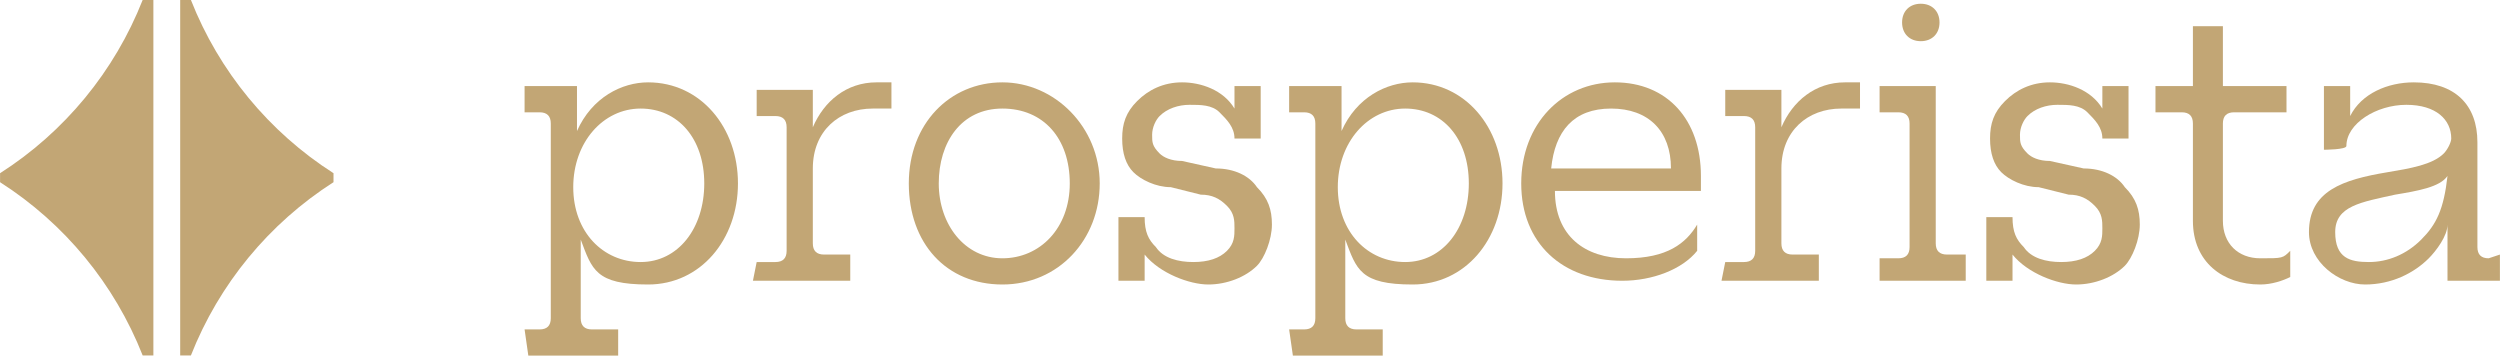
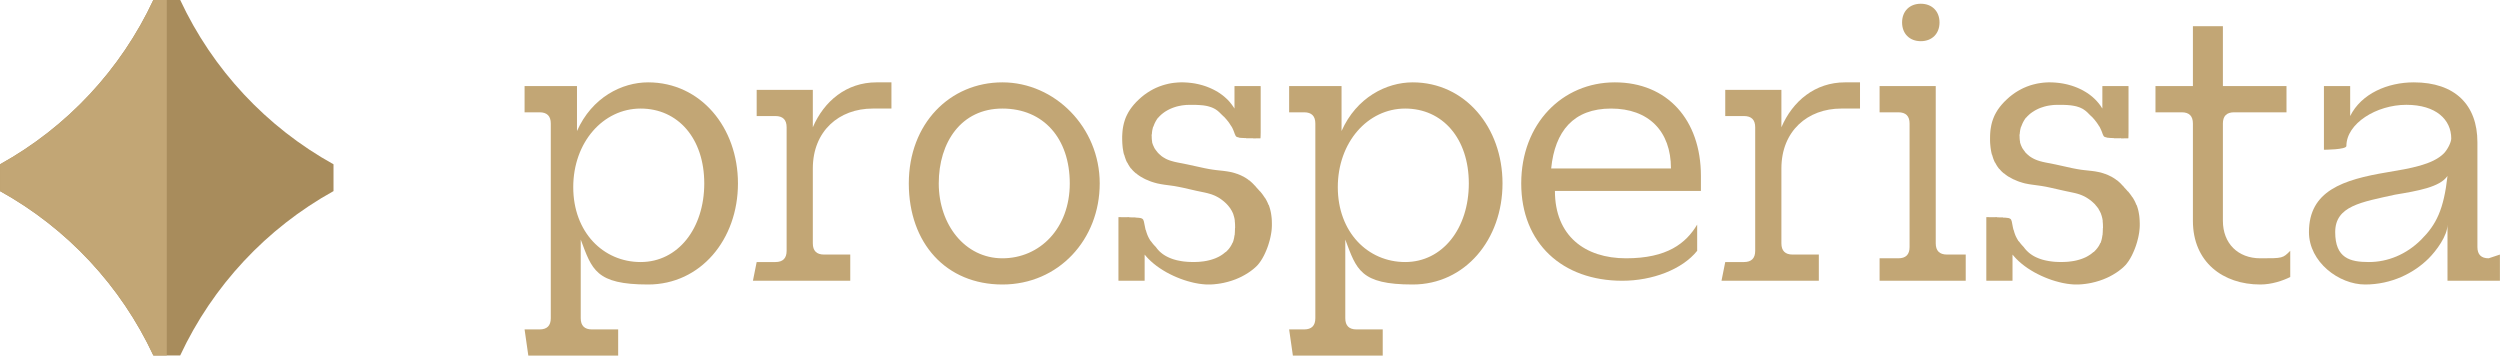
<svg xmlns="http://www.w3.org/2000/svg" viewBox="118.99 402.8 66.777 9.5" width="2400" height="341.4">
  <g transform="translate(114.492,398.597) scale(0.179)">
-     <path d="M48,23.471 H46.402 A54.312,54.312 0 0 1 25.118,49.33 V50.67 A54.312,54.312 0 0 1 46.402,76.529 H48 Z" fill="#C2A675" />
-     <path d="M52,23.471 H53.598 A54.312,54.312 0 0 0 74.882,49.33 V50.67 A54.312,54.312 0 0 0 53.598,76.529 H52 Z" fill="#C2A675" />
+     <path d="M48 23.471H52A54.312 54.312 0 0 0 74.882 48V52A54.312 54.312 0 0 0 52 76.529H48A54.312 54.312 0 0 0 25.118 52V48A54.312 54.312 0 0 0 48 23.471Z" fill="#A88C5C" />
+     <path d="M50 23.471H48A54.312 54.312 0 0 1 25.118 48V52A54.312 54.312 0 0 1 48 76.529H50Z" fill="#C2A675" />
  </g>
  <g fill="#C2A675">
    <path d="M133,411.6 L133.4,411.6 C133.6,411.6,133.7,411.5,133.7,411.3 L133.7,406.1 C133.7,405.9,133.6,405.8,133.4,405.8 L133,405.8 L133,405.1 L134.4,405.1 L134.4,406.3 C134.8,405.4,135.6,405,136.3,405 C137.7,405,138.7,406.2,138.7,407.7 C138.7,409.2,137.7,410.4,136.3,410.4 C134.9,410.4,134.8,410,134.5,409.2 L134.5,411.3 C134.5,411.5,134.6,411.6,134.8,411.6 L135.5,411.6 L135.5,412.3 L133.1,412.3 L133,411.6 Z M137.8,407.7 C137.8,406.5,137.1,405.7,136.1,405.7 C135.1,405.7,134.3,406.6,134.3,407.8 C134.3,409,135.1,409.8,136.1,409.8 C137.1,409.8,137.8,408.9,137.8,407.7 Z" />
    <path d="M139.2,409.8 L139.7,409.8 C139.9,409.8,140,409.7,140,409.5 L140,406.2 C140,406,139.9,405.9,139.7,405.9 L139.2,405.9 L139.2,405.2 L140.7,405.2 L140.7,406.2 C141,405.5,141.6,405,142.4,405 C143.2,405,142.7,405,142.8,405 L142.8,405.7 C142.7,405.7,142.5,405.7,142.3,405.7 C141.4,405.7,140.7,406.3,140.7,407.3 L140.7,409.3 C140.7,409.5,140.8,409.6,141,409.6 L141.7,409.6 L141.7,410.3 L139.1,410.3 L139.2,409.8 Z" />
    <path d="M143.264,407.7 C143.264,406.1,144.364,405,145.764,405 C147.164,405,148.364,406.2,148.364,407.7 C148.364,409.2,147.264,410.4,145.764,410.4 C144.264,410.4,143.264,409.3,143.264,407.7 Z M147.564,407.7 C147.564,406.5,146.864,405.7,145.764,405.7 C144.664,405.7,144.064,406.6,144.064,407.7 C144.064,408.8,144.764,409.7,145.764,409.7 C146.764,409.7,147.564,408.9,147.564,407.7 Z" />
-     <path d="M149.564,409.6 L149.564,410.3 L148.864,410.3 L148.864,408.6 L149.564,408.6 C149.564,409,149.664,409.2,149.864,409.4 C150.064,409.7,150.464,409.8,150.864,409.8 C151.264,409.8,151.564,409.7,151.764,409.5 C151.964,409.3,151.964,409.1,151.964,408.9 C151.964,408.7,151.964,408.5,151.764,408.3 C151.564,408.1,151.364,408,151.064,408 L150.264,407.8 C149.864,407.8,149.464,407.6,149.264,407.4 C149.064,407.2,148.964,406.9,148.964,406.5 C148.964,406.1,149.064,405.8,149.364,405.5 C149.664,405.2,150.064,405,150.564,405 C151.064,405,151.664,405.2,151.964,405.7 L151.964,405.1 L152.664,405.1 L152.664,406.5 L151.964,406.5 C151.964,406.2,151.764,406,151.564,405.8 C151.364,405.6,151.064,405.6,150.764,405.6 C150.464,405.6,150.164,405.7,149.964,405.9 C149.864,406,149.764,406.2,149.764,406.4 C149.764,406.6,149.764,406.7,149.964,406.9 C150.064,407,150.264,407.1,150.564,407.1 L151.464,407.3 C151.964,407.3,152.364,407.5,152.564,407.8 C152.864,408.1,152.964,408.4,152.964,408.8 C152.964,409.2,152.764,409.7,152.564,409.9 C152.264,410.2,151.764,410.4,151.264,410.4 C150.764,410.4,149.964,410.1,149.564,409.6 Z" />
+     <path d="M150.145 410.073L150.234 410.12L150.333 410.168L150.424 410.208L150.517 410.245L150.612 410.279L150.707 410.309L150.803 410.335L150.881 410.354L150.93 410.364L151.019 410.38L151.108 410.391L151.188 410.398L151.258 410.4L151.338 410.399L151.417 410.394L151.517 410.383L151.596 410.371L151.675 410.356L151.782 410.33L151.887 410.299L151.991 410.262L152.083 410.223L152.155 410.189L152.243 410.141L152.328 410.089L152.394 410.044L152.466 409.989L152.519 409.943L152.562 409.902L152.583 409.88L152.621 409.834L152.668 409.769L152.71 409.701L152.753 409.622L152.787 409.55L152.815 409.485L152.837 409.43L152.861 409.364L152.882 409.297L152.907 409.21L152.923 409.142L152.935 409.084L152.947 409.014L152.955 408.955L152.96 408.895L152.963 408.835L152.963 408.765L152.961 408.685L152.957 408.625L152.95 408.566L152.94 408.497L152.928 408.438L152.916 408.39L152.899 408.332L152.88 408.276L152.876 408.273L152.873 408.273L152.847 408.21L152.812 408.14L152.773 408.074L152.768 408.084L152.767 408.085L152.767 408.076L152.764 408.067L152.726 408.011L152.691 407.964L152.648 407.912L152.639 407.906L152.594 407.855L152.554 407.812L152.512 407.761L152.506 407.755L152.502 407.755L152.47 407.719L152.437 407.686L152.382 407.637L152.361 407.619L152.355 407.616L152.348 407.618L152.344 407.611L152.338 407.604L152.3 407.577L152.262 407.552L152.191 407.511L152.186 407.511L152.154 407.494L152.113 407.475L152.038 407.445L152.019 407.441L152.012 407.437L151.968 407.423L151.924 407.41L151.871 407.397L151.772 407.379L151.68 407.366L151.477 407.344L151.387 407.332L151.287 407.316L151.167 407.293L150.704 407.192L150.441 407.14L150.36 407.122L150.29 407.103L150.238 407.087L150.187 407.068L150.129 407.042L150.116 407.033L150.068 407.006L150.03 406.981L150.007 406.964L150.002 406.958L149.959 406.921L149.932 406.895L149.906 406.867L149.902 406.86L149.878 406.83L149.855 406.8L149.823 406.752L149.819 406.743L149.817 406.735L149.796 406.693L149.785 406.666L149.775 406.639L149.765 406.603L149.762 406.596L149.762 406.591L149.764 406.583L149.758 406.546L149.754 406.499L149.752 406.413L149.75 406.408L149.745 406.41L149.744 406.408L149.755 406.394L149.757 406.385L149.76 406.338L149.766 406.291L149.776 406.244L149.788 406.197L149.784 406.195L149.798 406.182L149.811 406.146L149.825 406.11L149.842 406.074L149.865 406.031L149.891 405.988L149.919 405.948L149.928 405.943L149.968 405.899L150.012 405.858L150.058 405.821L150.099 405.791L150.132 405.77L150.184 405.74L150.229 405.717L150.274 405.697L150.321 405.678L150.368 405.662L150.416 405.647L150.474 405.633L150.562 405.616L150.612 405.61L150.671 405.604L150.761 405.601L150.941 405.602L151.051 405.608L151.131 405.615L151.2 405.626L151.239 405.634L151.278 405.644L151.344 405.665L151.381 405.68L151.408 405.693L151.435 405.707L151.469 405.727L151.517 405.762L151.562 405.802L151.668 405.907L151.684 405.918L151.757 406L151.812 406.07L151.845 406.119L151.881 406.177L151.895 406.189L151.891 406.188L151.913 406.231L151.929 406.266L151.95 406.319L151.975 406.387L151.984 406.402L151.993 406.426L152.004 406.441L152.017 406.452L152.025 406.457L152.041 406.463L152.066 406.468L152.064 406.465L152.081 406.476L152.09 406.478L152.135 406.483L152.191 406.486L152.257 406.489L152.266 406.488L152.267 406.487L152.274 406.492L152.283 406.493L152.458 406.493L152.466 406.497L152.653 406.495L152.659 406.491L152.662 406.424L152.664 406.336L152.664 405.106L152.659 405.1L151.969 405.1L151.964 405.104L151.964 405.695L151.961 405.696L151.94 405.662L151.894 405.597L151.838 405.526L151.784 405.467L151.748 405.433L151.696 405.386L151.657 405.354L151.617 405.324L151.56 405.284L151.518 405.257L151.448 405.217L151.404 405.194L151.341 405.164L151.295 405.144L151.23 405.118L151.183 405.101L151.107 405.077L151.039 405.059L150.99 405.047L150.912 405.031L150.843 405.02L150.793 405.014L150.714 405.006L150.644 405.002L150.594 405L150.524 405L150.454 405.003L150.344 405.013L150.275 405.023L150.206 405.036L150.109 405.06L150.042 405.08L149.948 405.113L149.865 405.148L149.793 405.183L149.714 405.227L149.638 405.275L149.556 405.332L149.478 405.395L149.411 405.455L149.339 405.525L149.279 405.591L149.222 405.661L149.175 405.726L149.132 405.794L149.095 405.864L149.069 405.918L149.05 405.965L149.034 406.012L149.019 406.06L149.006 406.108L148.993 406.167L148.984 406.216L148.977 406.265L148.971 406.325L148.967 406.385L148.964 406.445L148.964 406.505L148.965 406.565L148.968 406.635L148.973 406.695L148.979 406.754L148.992 406.833L149.001 406.882L149.013 406.93L149.019 406.933L149.032 406.981L149.051 407.037L149.068 407.083L149.088 407.127L149.096 407.144L149.101 407.137L149.102 407.146L149.129 407.197L149.154 407.238L149.186 407.285L149.203 407.307L149.208 407.307L149.211 407.303L149.213 407.305L149.213 407.313L149.225 407.328L149.25 407.356L149.284 407.389L149.332 407.432L149.34 407.428L149.342 407.436L149.349 407.442L149.386 407.471L149.425 407.498L149.473 407.529L149.479 407.53L149.545 407.568L149.605 407.598L149.621 407.603L149.7 407.637L149.754 407.657L149.761 407.659L149.825 407.679L149.899 407.699L149.999 407.719L150.091 407.734L150.264 407.757L150.356 407.77L150.465 407.79L150.584 407.814L150.947 407.897L151.167 407.943L151.24 407.96L151.294 407.975L151.348 407.991L151.4 408.011L151.444 408.029L151.486 408.05L151.527 408.072L151.567 408.096L151.606 408.123L151.651 408.157L151.687 408.186L151.722 408.218L151.762 408.257L151.805 408.306L151.84 408.351L151.86 408.379L151.863 408.387L151.888 408.426L151.909 408.468L151.932 408.518L151.934 408.524L151.934 408.532L151.946 408.568L151.956 408.605L151.965 408.642L151.972 408.69L151.972 408.708L151.976 408.747L151.979 408.796L151.981 408.885L151.978 408.894L151.975 408.992L151.97 409.072L151.964 409.089L151.953 409.158L151.939 409.216L151.931 409.244L151.917 409.281L151.91 409.288L151.885 409.341L151.854 409.392L151.819 409.441L151.787 409.478L151.738 409.528L151.72 409.537L151.666 409.581L151.634 409.604L151.6 409.626L151.548 409.656L151.494 409.682L151.448 409.702L151.392 409.722L151.335 409.74L151.277 409.755L151.219 409.768L151.149 409.78L151.09 409.787L151.01 409.795L150.93 409.798L150.861 409.799L150.8 409.798L150.721 409.795L150.661 409.79L150.601 409.784L150.542 409.775L150.483 409.764L150.424 409.752L150.366 409.736L150.319 409.722L150.262 409.701L150.216 409.682L150.162 409.656L150.118 409.632L150.076 409.606L150.043 409.583L150.004 409.552L149.966 409.519L149.931 409.483L149.899 409.446L149.863 409.398L149.821 409.354L149.795 409.325L149.77 409.294L149.734 409.246L149.72 409.232L149.689 409.181L149.661 409.128L149.637 409.074L149.617 409.018L149.594 408.943L149.588 408.935L149.544 408.718L149.542 408.71L149.538 408.702L149.53 408.677L149.521 408.662L149.509 408.649L149.494 408.64L149.486 408.637L149.487 408.641L149.476 408.629L149.442 408.623L149.406 408.618L149.322 408.612L149.315 408.608L149.158 408.606L149.15 408.601L148.972 408.602L148.87 408.6L148.864 408.604L148.864 410.294L148.868 410.3L149.558 410.3L149.564 410.296L149.564 409.606L149.566 409.603L149.625 409.672L149.666 409.715L149.731 409.778L149.806 409.843L149.885 409.905L149.967 409.963L150.059 410.022Z" />
    <path d="M153.424,411.6 L153.824,411.6 C154.024,411.6,154.124,411.5,154.124,411.3 L154.124,406.1 C154.124,405.9,154.024,405.8,153.824,405.8 L153.424,405.8 L153.424,405.1 L154.824,405.1 L154.824,406.3 C155.224,405.4,156.024,405,156.724,405 C158.124,405,159.124,406.2,159.124,407.7 C159.124,409.2,158.124,410.4,156.724,410.4 C155.324,410.4,155.224,410,154.924,409.2 L154.924,411.3 C154.924,411.5,155.024,411.6,155.224,411.6 L155.924,411.6 L155.924,412.3 L153.524,412.3 L153.424,411.6 Z M158.224,407.7 C158.224,406.5,157.524,405.7,156.524,405.7 C155.524,405.7,154.724,406.6,154.724,407.8 C154.724,409,155.524,409.8,156.524,409.8 C157.524,409.8,158.224,408.9,158.224,407.7 Z" />
    <path d="M159.624,407.7 C159.624,406.1,160.724,405,162.124,405 C163.524,405,164.424,406,164.424,407.5 C164.424,409,164.424,407.8,164.424,407.9 L160.524,407.9 C160.524,409.1,161.324,409.7,162.424,409.7 C163.524,409.7,164.024,409.3,164.324,408.8 L164.324,408.8 L164.324,409.5 C163.924,410,163.124,410.3,162.324,410.3 C160.724,410.3,159.624,409.3,159.624,407.7 Z M163.624,407.3 C163.624,406.3,163.024,405.7,162.024,405.7 C161.024,405.7,160.524,406.3,160.424,407.3 L163.624,407.3 Z" />
    <path d="M165.074,409.8 L165.574,409.8 C165.774,409.8,165.874,409.7,165.874,409.5 L165.874,406.2 C165.874,406,165.774,405.9,165.574,405.9 L165.074,405.9 L165.074,405.2 L166.574,405.2 L166.574,406.2 C166.874,405.5,167.474,405,168.274,405 C169.074,405,168.574,405,168.674,405 L168.674,405.7 C168.574,405.7,168.374,405.7,168.174,405.7 C167.274,405.7,166.574,406.3,166.574,407.3 L166.574,409.3 C166.574,409.5,166.674,409.6,166.874,409.6 L167.574,409.6 L167.574,410.3 L164.974,410.3 L165.074,409.8 Z" />
    <path d="M169.197,409.7 L169.697,409.7 C169.898,409.7,169.998,409.6,169.998,409.4 L169.998,406.1 C169.998,405.9,169.898,405.8,169.697,405.8 L169.197,405.8 L169.197,405.1 L170.697,405.1 L170.697,409.3 C170.697,409.5,170.798,409.6,170.998,409.6 L171.498,409.6 L171.498,410.3 L169.197,410.3 L169.197,409.7 Z M169.798,403.4 C169.798,403.1,169.998,402.9,170.298,402.9 C170.597,402.9,170.798,403.1,170.798,403.4 C170.798,403.7,170.597,403.9,170.298,403.9 C169.998,403.9,169.798,403.7,169.798,403.4 Z" />
-     <path d="M172.748,409.6 L172.748,410.3 L172.048,410.3 L172.048,408.6 L172.748,408.6 C172.748,409,172.847,409.2,173.048,409.4 C173.248,409.7,173.648,409.8,174.048,409.8 C174.447,409.8,174.748,409.7,174.947,409.5 C175.148,409.3,175.148,409.1,175.148,408.9 C175.148,408.7,175.148,408.5,174.947,408.3 C174.748,408.1,174.548,408,174.248,408 L173.447,407.8 C173.048,407.8,172.648,407.6,172.447,407.4 C172.248,407.2,172.148,406.9,172.148,406.5 C172.148,406.1,172.248,405.8,172.548,405.5 C172.847,405.2,173.248,405,173.748,405 C174.248,405,174.847,405.2,175.148,405.7 L175.148,405.1 L175.847,405.1 L175.847,406.5 L175.148,406.5 C175.148,406.2,174.947,406,174.748,405.8 C174.548,405.6,174.248,405.6,173.947,405.6 C173.648,405.6,173.347,405.7,173.148,405.9 C173.048,406,172.947,406.2,172.947,406.4 C172.947,406.6,172.947,406.7,173.148,406.9 C173.248,407,173.447,407.1,173.748,407.1 L174.648,407.3 C175.148,407.3,175.548,407.5,175.748,407.8 C176.048,408.1,176.148,408.4,176.148,408.8 C176.148,409.2,175.947,409.7,175.748,409.9 C175.447,410.2,174.947,410.4,174.447,410.4 C173.947,410.4,173.148,410.1,172.748,409.6 Z" />
+     <path d="M173.329 410.073L173.418 410.12L173.517 410.168L173.608 410.208L173.701 410.245L173.795 410.279L173.891 410.309L173.987 410.335L174.065 410.354L174.114 410.364L174.203 410.38L174.292 410.391L174.372 410.398L174.442 410.4L174.522 410.399L174.601 410.394L174.701 410.383L174.78 410.371L174.859 410.356L174.966 410.33L175.071 410.299L175.174 410.262L175.267 410.223L175.339 410.189L175.427 410.141L175.512 410.089L175.578 410.044L175.649 409.989L175.68 409.963L175.725 409.922L175.767 409.88L175.805 409.834L175.852 409.769L175.894 409.701L175.937 409.622L175.971 409.549L175.999 409.485L176.021 409.429L176.045 409.363L176.072 409.277L176.09 409.21L176.107 409.142L176.119 409.083L176.131 409.014L176.138 408.955L176.144 408.895L176.147 408.835L176.147 408.765L176.144 408.685L176.14 408.625L176.134 408.565L176.123 408.496L176.112 408.438L176.1 408.389L176.083 408.332L176.064 408.277L176.06 408.274L176.058 408.281L176.056 408.27L176.037 408.225L176.021 408.189L175.998 408.145L175.959 408.077L175.954 408.071L175.951 408.072L175.913 408.015L175.872 407.961L175.836 407.916L175.831 407.911L175.828 407.915L175.821 407.904L175.782 407.86L175.737 407.812L175.696 407.761L175.691 407.758L175.689 407.76L175.686 407.759L175.682 407.751L175.637 407.702L175.603 407.67L175.56 407.632L175.538 407.615L175.526 407.609L175.488 407.58L175.44 407.549L175.376 407.512L175.37 407.511L175.295 407.474L175.22 407.444L175.208 407.443L175.193 407.436L175.149 407.422L175.106 407.409L175.052 407.397L174.954 407.378L174.862 407.366L174.66 407.344L174.578 407.334L174.469 407.316L174.349 407.293L173.896 407.193L173.632 407.141L173.55 407.123L173.478 407.104L173.425 407.087L173.372 407.067L173.321 407.044L173.264 407.013L173.217 406.983L173.194 406.966L173.188 406.96L173.145 406.924L173.118 406.898L173.092 406.871L173.086 406.867L173.08 406.853L173.046 406.809L173.014 406.762L173.004 406.746L173.002 406.738L172.985 406.704L172.974 406.678L172.961 406.642L172.95 406.605L172.948 406.596L172.95 406.588L172.943 406.55L172.939 406.512L172.937 406.464L172.936 406.416L172.935 406.409L172.927 406.41L172.937 406.396L172.94 406.388L172.944 406.34L172.95 406.293L172.959 406.246L172.972 406.199L172.971 406.195L172.966 406.196L172.98 406.184L173.001 406.13L173.016 406.094L173.034 406.058L173.053 406.024L173.079 405.982L173.102 405.95L173.117 405.938L173.15 405.901L173.194 405.86L173.232 405.828L173.281 405.793L173.323 405.766L173.366 405.741L173.411 405.718L173.456 405.697L173.502 405.679L173.55 405.663L173.597 405.648L173.655 405.633L173.704 405.623L173.764 405.614L173.813 405.608L173.863 405.603L173.953 405.601L174.123 405.602L174.213 405.606L174.303 405.614L174.381 405.626L174.421 405.634L174.459 405.643L174.526 405.664L174.563 405.679L174.59 405.692L174.617 405.705L174.651 405.726L174.7 405.761L174.745 405.8L174.85 405.906L174.867 405.917L174.94 405.999L174.994 406.069L175.033 406.125L175.064 406.176L175.078 406.188L175.075 406.188L175.115 406.273L175.137 406.326L175.158 406.386L175.167 406.401L175.177 406.425L175.181 406.433L175.193 406.446L175.208 406.456L175.216 406.46L175.232 406.464L175.25 406.468L175.249 406.466L175.25 406.465L175.264 406.476L175.273 406.477L175.355 406.485L175.45 406.489L175.458 406.493L175.634 406.493L175.638 406.491L175.634 406.484L175.646 406.495L175.654 406.497L175.839 406.495L175.843 406.489L175.844 406.47L175.847 406.334L175.847 405.103L175.841 405.1L175.151 405.1L175.148 405.107L175.148 405.697L175.144 405.694L175.106 405.635L175.077 405.595L175.046 405.555L175 405.502L174.966 405.466L174.93 405.431L174.878 405.384L174.839 405.353L174.807 405.328L174.742 405.283L174.699 405.256L174.639 405.221L174.595 405.197L174.523 405.163L174.477 405.143L174.411 405.117L174.336 405.091L174.288 405.077L174.22 405.058L174.172 405.047L174.093 405.031L174.024 405.02L173.975 405.014L173.895 405.006L173.825 405.002L173.755 405L173.705 405L173.635 405.003L173.565 405.009L173.496 405.018L173.427 405.029L173.387 405.037L173.3 405.058L173.223 405.08L173.129 405.114L173.046 405.149L172.983 405.18L172.896 405.228L172.819 405.276L172.738 405.334L172.667 405.39L172.593 405.457L172.521 405.527L172.461 405.593L172.41 405.655L172.357 405.728L172.315 405.796L172.277 405.866L172.256 405.912L172.237 405.958L172.22 406.005L172.207 406.043L172.194 406.091L172.182 406.14L172.173 406.189L172.163 406.248L172.157 406.298L172.152 406.358L172.149 406.418L172.148 406.498L172.148 406.558L172.15 406.618L172.155 406.677L172.162 406.747L172.176 406.836L172.186 406.884L172.197 406.932L172.201 406.929L172.22 406.993L172.235 407.04L172.253 407.085L172.273 407.13L172.281 407.146L172.284 407.14L172.285 407.14L172.287 407.149L172.32 407.209L172.346 407.25L172.374 407.289L172.392 407.312L172.396 407.311L172.434 407.355L172.467 407.389L172.516 407.432L172.523 407.428L172.526 407.436L172.533 407.442L172.571 407.471L172.609 407.499L172.649 407.524L172.656 407.528L172.663 407.53L172.737 407.572L172.787 407.597L172.794 407.6L172.8 407.599L172.807 407.604L172.815 407.608L172.885 407.638L172.938 407.658L172.945 407.659L173.017 407.682L173.079 407.699L173.186 407.72L173.265 407.732L173.442 407.756L173.532 407.769L173.641 407.788L173.759 407.813L174.131 407.897L174.358 407.945L174.429 407.961L174.482 407.975L174.534 407.991L174.585 408.01L174.627 408.028L174.668 408.047L174.708 408.069L174.746 408.092L174.791 408.122L174.842 408.159L174.876 408.188L174.909 408.218L174.953 408.26L174.962 408.274L175.003 408.322L175.046 408.379L175.048 408.387L175.084 408.451L175.108 408.502L175.115 408.519L175.116 408.528L175.129 408.564L175.139 408.601L175.148 408.639L175.156 408.686L175.158 408.692L175.156 408.701L175.163 408.788L175.165 408.886L175.162 408.894L175.159 408.992L175.154 409.071L175.149 409.088L175.14 409.147L175.13 409.194L175.117 409.241L175.104 409.278L175.114 409.275L175.099 409.287L175.093 409.293L175.076 409.329L175.058 409.363L175.037 409.395L175.014 409.427L174.977 409.472L174.924 409.527L174.933 409.524L174.906 409.536L174.869 409.567L174.829 409.597L174.779 409.629L174.736 409.654L174.701 409.672L174.646 409.696L174.599 409.714L174.552 409.73L174.504 409.744L174.446 409.759L174.387 409.771L174.328 409.78L174.249 409.79L174.189 409.795L174.109 409.798L174.049 409.799L173.979 409.798L173.899 409.795L173.839 409.79L173.78 409.783L173.72 409.774L173.661 409.763L173.613 409.753L173.554 409.738L173.497 409.72L173.45 409.703L173.395 409.68L173.35 409.659L173.306 409.635L173.272 409.614L173.231 409.586L173.191 409.555L173.154 409.522L173.112 409.48L173.079 409.442L173.049 409.402L173.002 409.351L172.97 409.314L172.922 409.252L172.895 409.228L172.9 409.231L172.902 409.23L172.881 409.197L172.862 409.163L172.844 409.128L172.827 409.092L172.813 409.055L172.8 409.018L172.778 408.942L172.772 408.934L172.757 408.867L172.727 408.712L172.72 408.695L172.715 408.679L172.707 408.663L172.695 408.65L172.688 408.645L172.672 408.638L172.673 408.64L172.663 408.63L172.647 408.626L172.604 408.62L172.559 408.615L172.512 408.613L172.514 408.624L172.502 408.611L172.495 408.608L172.341 408.606L172.334 408.601L172.156 408.602L172.054 408.6L172.048 408.603L172.048 410.294L172.051 410.3L172.741 410.3L172.748 410.296L172.748 409.606L172.75 409.603L172.809 409.671L172.85 409.715L172.915 409.778L172.99 409.843L173.069 409.905L173.15 409.963L173.243 410.022Z" />
    <path d="M177.567,408.7 L177.567,406.1 C177.567,405.9,177.468,405.8,177.268,405.8 L176.567,405.8 L176.567,405.1 L177.567,405.1 L177.567,403.5 L178.368,403.5 L178.368,405.1 L180.067,405.1 L180.067,405.8 L178.667,405.8 C178.468,405.8,178.368,405.9,178.368,406.1 L178.368,408.7 C178.368,409.3,178.768,409.7,179.368,409.7 C179.968,409.7,179.968,409.7,180.167,409.5 L180.167,410.2 C179.968,410.3,179.667,410.4,179.368,410.4 C178.368,410.4,177.567,409.8,177.567,408.7 Z" />
    <path d="M185.768,409.6 L185.768,410.3 L184.368,410.3 L184.368,408.8 C184.368,409.1,184.067,409.5,183.868,409.7 C183.468,410.1,182.868,410.4,182.167,410.4 C181.468,410.4,180.667,409.8,180.667,409 C180.667,407.9,181.567,407.6,182.768,407.4 C183.368,407.3,183.968,407.2,184.268,406.9 C184.368,406.8,184.468,406.6,184.468,406.5 C184.468,406,184.067,405.6,183.268,405.6 C182.468,405.6,181.667,406.1,181.667,406.7 L181.667,406.7 C181.667,406.8,181.067,406.8,181.067,406.8 L181.067,405.1 L181.768,405.1 L181.768,405.9 C182.067,405.3,182.768,405,183.468,405 C184.567,405,185.167,405.6,185.167,406.6 L185.167,409.4 C185.167,409.6,185.268,409.7,185.468,409.7 L185.768,409.6 Z M184.368,407.5 C184.167,407.8,183.567,407.9,182.968,408 C182.067,408.2,181.368,408.3,181.368,409 C181.368,409.7,181.768,409.8,182.268,409.8 C182.768,409.8,183.268,409.6,183.667,409.2 C184.067,408.8,184.268,408.4,184.368,407.5 Z" />
  </g>
</svg>
